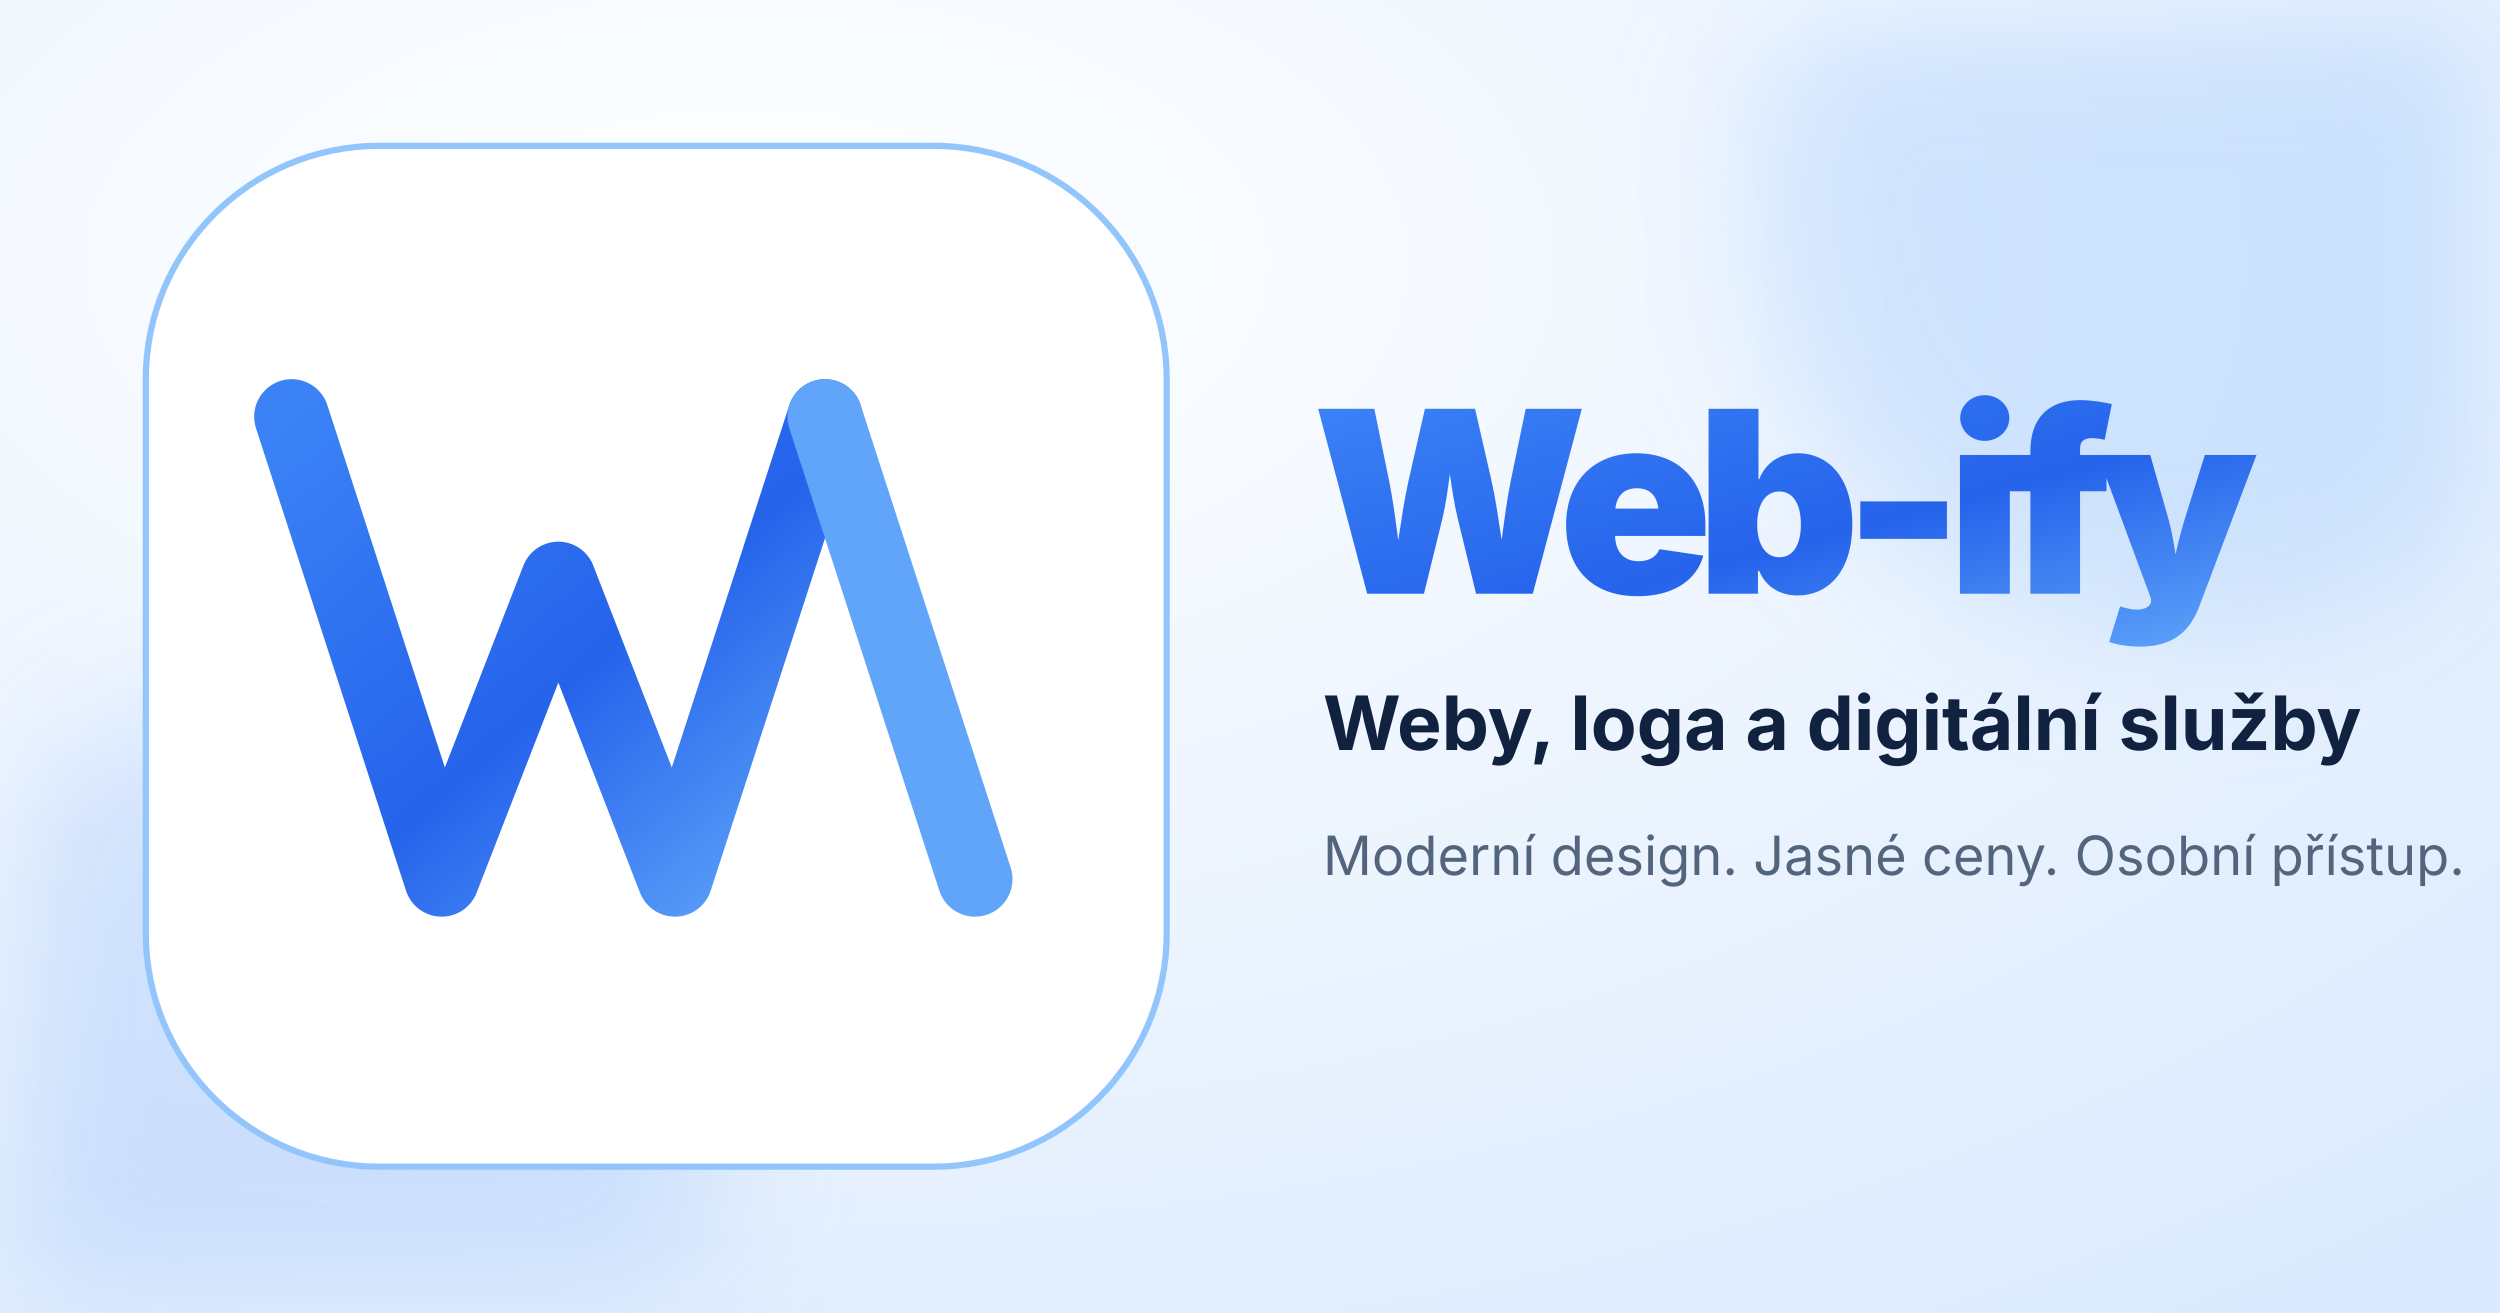
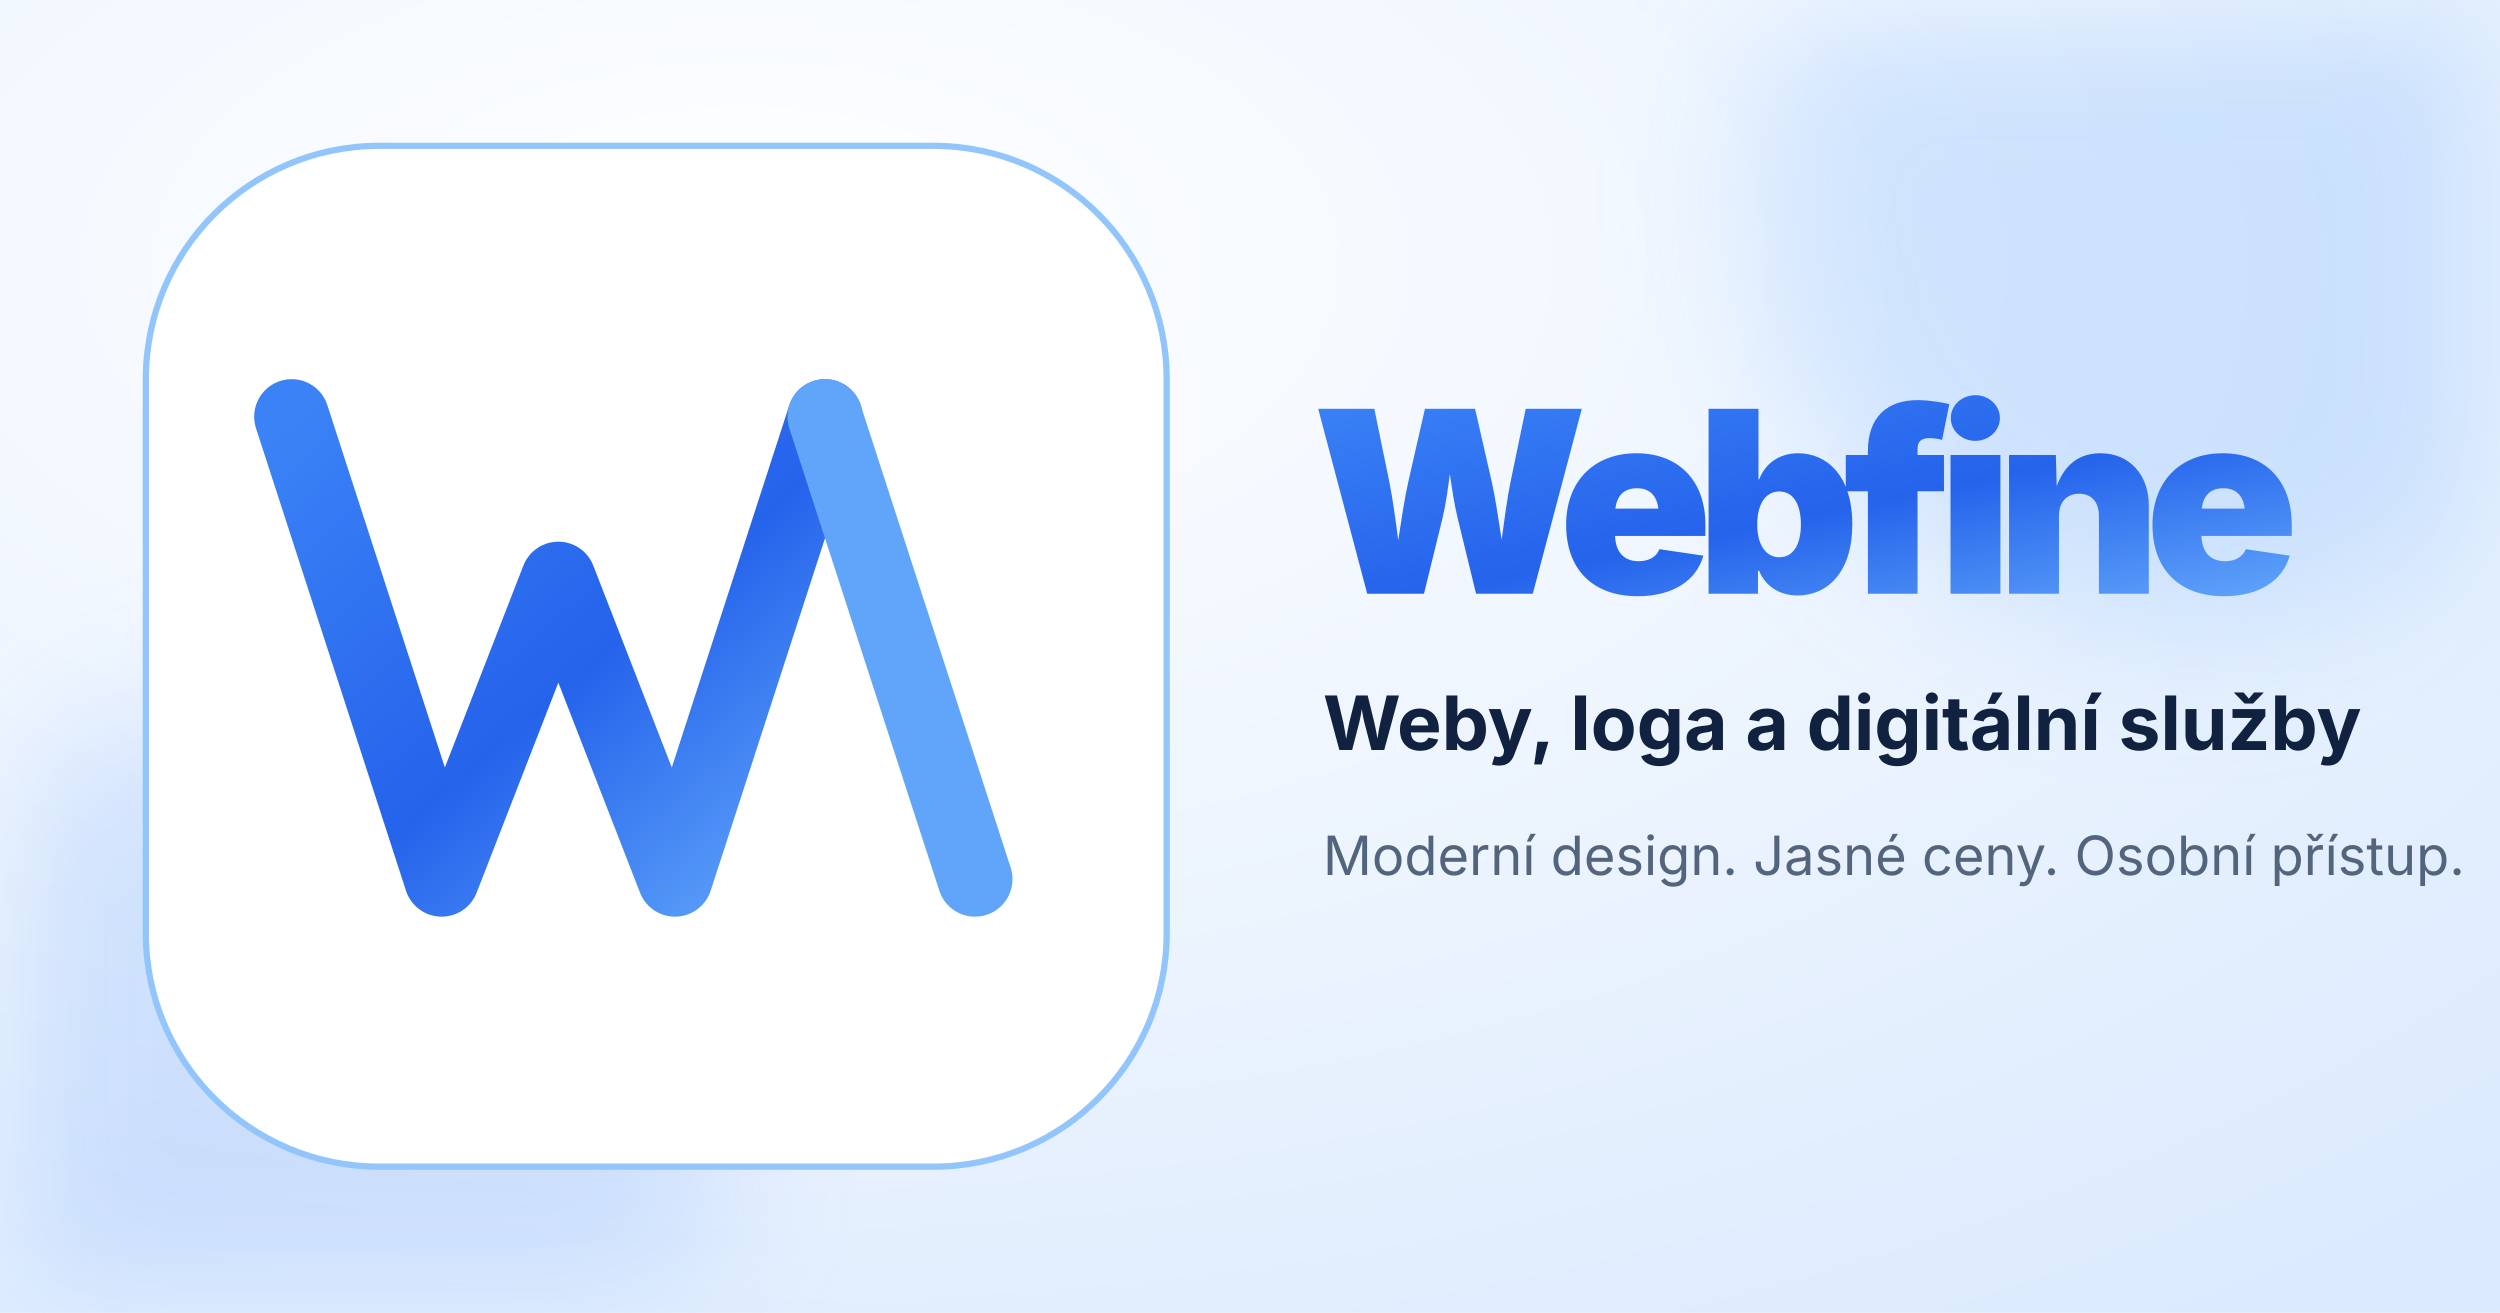
<svg xmlns="http://www.w3.org/2000/svg" width="1200" height="630" viewBox="0 0 1200 630" role="img" aria-labelledby="title desc">
  <defs>
    <radialGradient id="bg" cx="30%" cy="20%" r="100%">
      <stop offset="0%" stop-color="#ffffff" />
      <stop offset="100%" stop-color="#dbeafe" />
    </radialGradient>
    <linearGradient id="brand" x1="0" y1="0" x2="1" y2="1">
      <stop offset="0%" stop-color="#3b82f6" />
      <stop offset="55%" stop-color="#2563eb" />
      <stop offset="100%" stop-color="#60a5fa" />
    </linearGradient>
    <filter id="glow" x="-50%" y="-50%" width="200%" height="200%">
      <feGaussianBlur stdDeviation="36" />
    </filter>
  </defs>
  <rect width="1200" height="630" fill="url(#bg)" />
  <circle cx="1050" cy="95" r="210" fill="#60a5fa" opacity=".22" filter="url(#glow)" />
  <circle cx="120" cy="560" r="220" fill="#3b82f6" opacity=".16" filter="url(#glow)" />
  <rect x="70" y="70" width="490" height="490" rx="112" fill="#ffffff" stroke="#93c5fd" stroke-width="3" />
  <path d="M140 200l72 222 56-144 56 144 72-222" stroke="url(#brand)" stroke-width="36" stroke-linecap="round" stroke-linejoin="round" fill="none" />
  <path d="M396 200l72 222" stroke="#60a5fa" stroke-width="36" stroke-linecap="round" fill="none" />
-   <text x="630" y="285" fill="url(#brand)" font-family="Inter, Arial, sans-serif" font-size="122" font-weight="900" letter-spacing="-8">Web-ify</text>
+   <text x="630" y="285" fill="url(#brand)" font-family="Inter, Arial, sans-serif" font-size="122" font-weight="900" letter-spacing="-8">Webfine</text>
  <text x="635" y="360" fill="#10223f" font-family="Inter, Arial, sans-serif" font-size="36" font-weight="700">Weby, loga a digitální služby</text>
  <text x="635" y="420" fill="#53657d" font-family="Inter, Arial, sans-serif" font-size="26">Moderní design. Jasné ceny. Osobní přístup.</text>
</svg>
